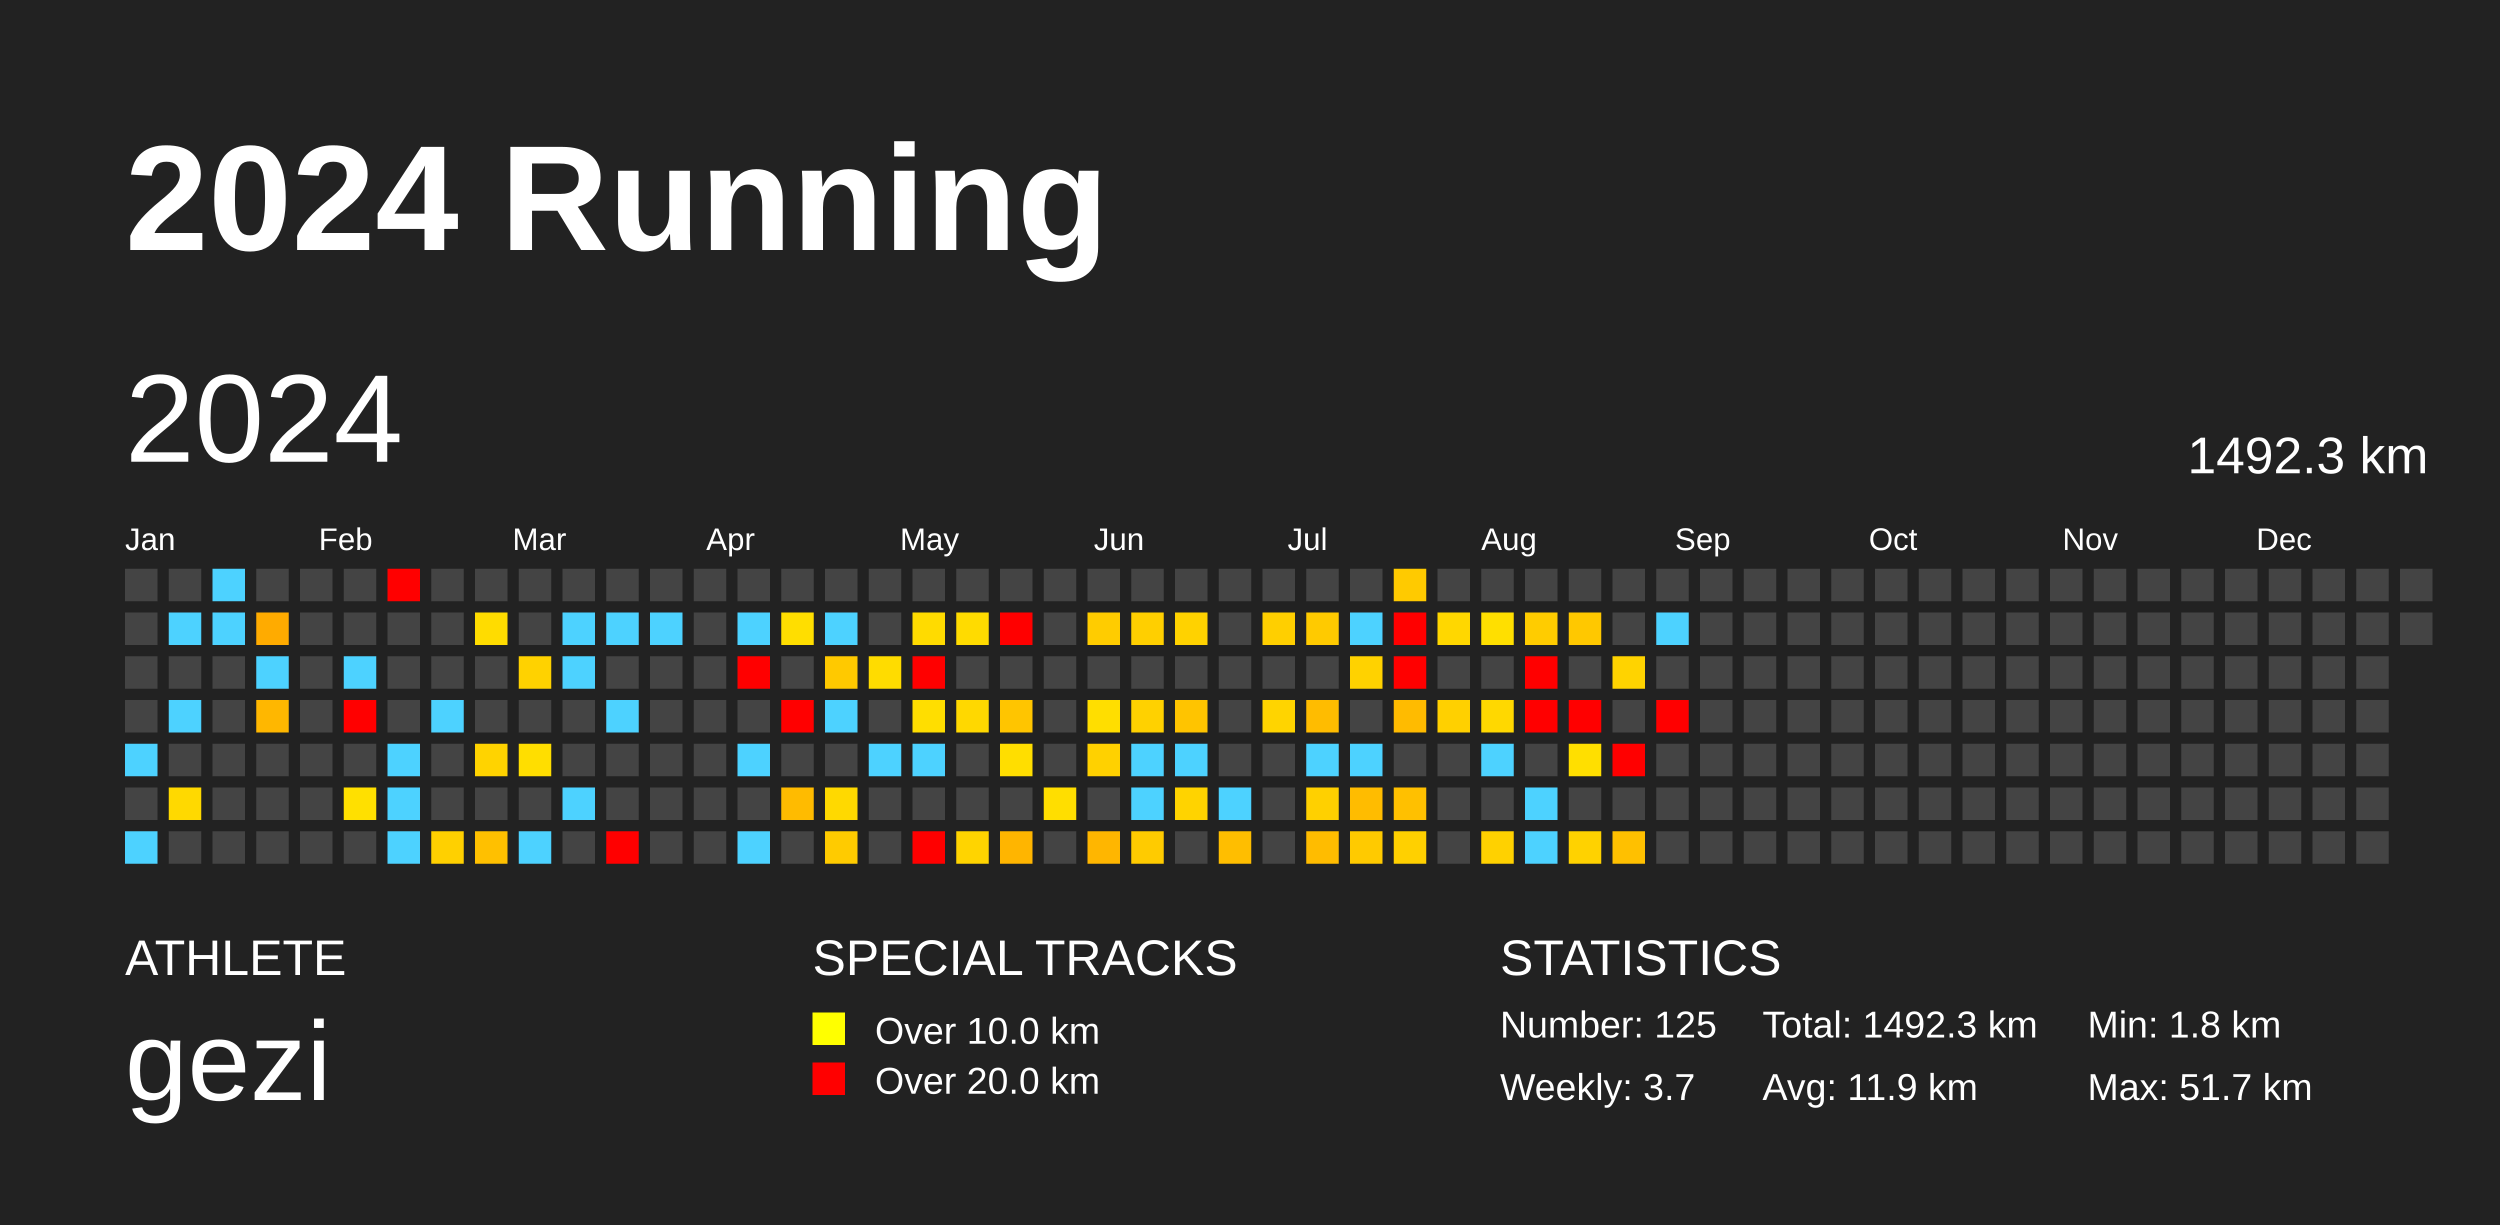
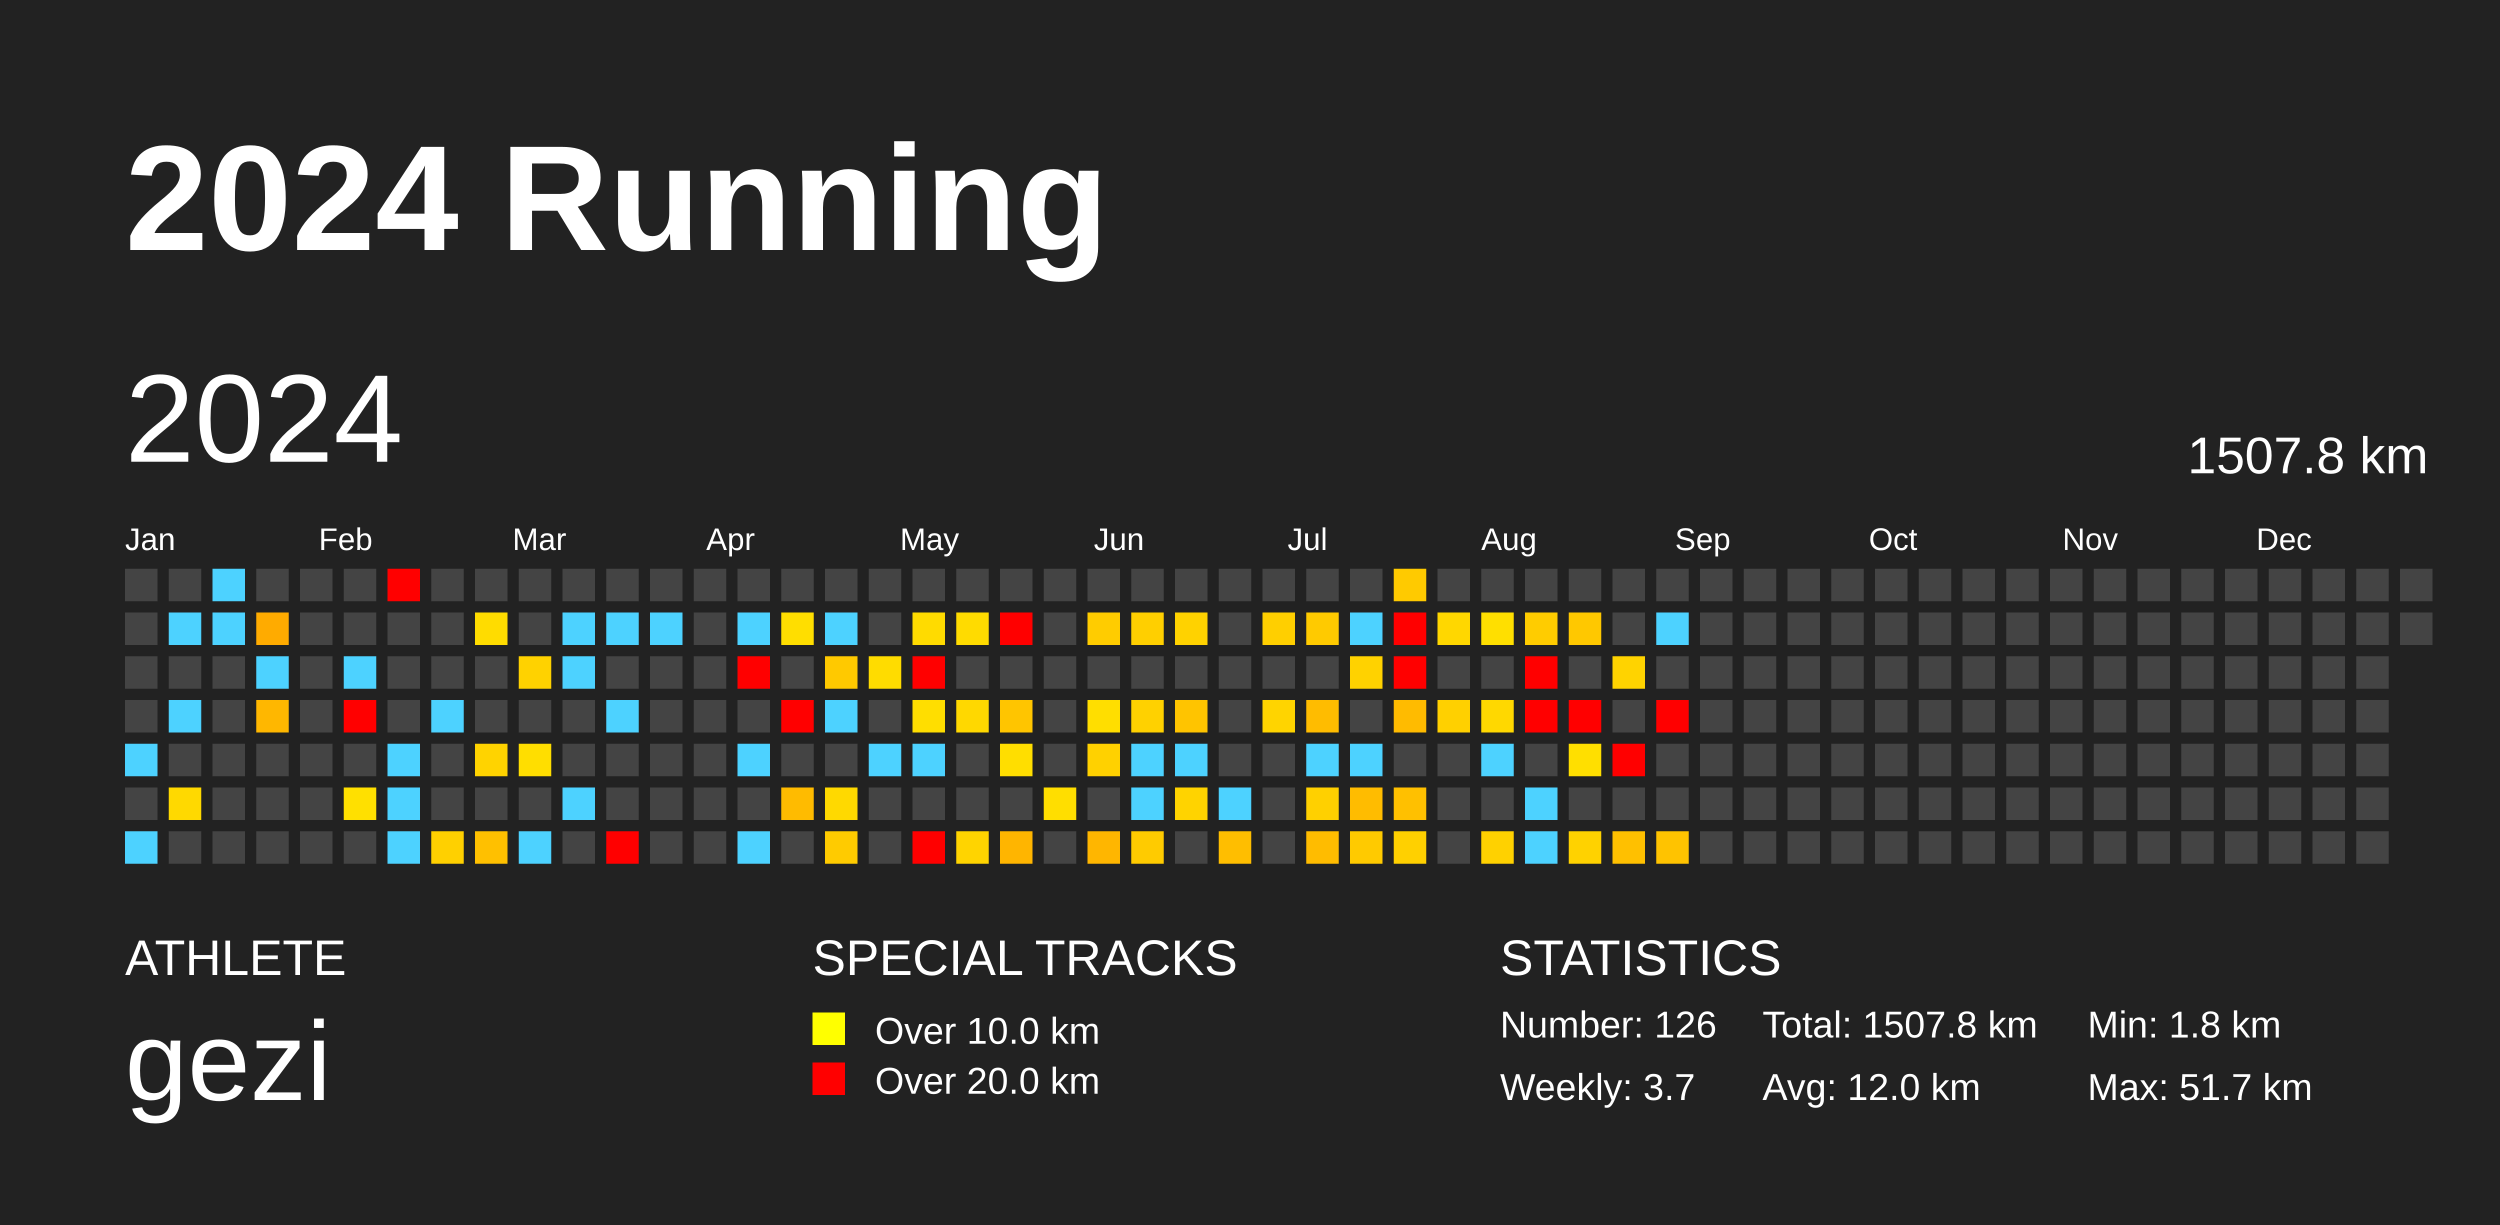
<svg xmlns="http://www.w3.org/2000/svg" baseProfile="full" height="98mm" version="1.1" viewBox="0,0,200,98" width="200mm">
  <defs />
  <rect fill="#222222" height="98" width="200" x="0" y="0" />
  <text fill="#FFFFFF" style="font-size:12px; font-family:Arial; font-weight:bold;" x="10" y="20">2024 Running</text>
  <text fill="#FFFFFF" style="font-size:4px; font-family:Arial" x="10" y="78">ATHLETE</text>
  <text fill="#FFFFFF" style="font-size:9px; font-family:Arial" x="10" y="88">gezi</text>
  <text fill="#FFFFFF" style="font-size:4px; font-family:Arial" x="65" y="78">SPECIAL TRACKS</text>
  <rect fill="yellow" height="2.6" width="2.6" x="65" y="81" />
  <text fill="#FFFFFF" style="font-size:3px; font-family:Arial" x="70" y="83.5">Over 10.0 km</text>
  <rect fill="red" height="2.6" width="2.6" x="65" y="85" />
  <text fill="#FFFFFF" style="font-size:3px; font-family:Arial" x="70" y="87.5">Over 20.0 km</text>
  <text fill="#FFFFFF" style="font-size:4px; font-family:Arial" x="120" y="78">STATISTICS</text>
-   <text fill="#FFFFFF" style="font-size:3px; font-family:Arial" x="120" y="83">Number: 125</text>
+   <text fill="#FFFFFF" style="font-size:3px; font-family:Arial" x="120" y="83">Number: 126</text>
  <text fill="#FFFFFF" style="font-size:3px; font-family:Arial" x="120" y="88">Weekly: 3.7</text>
-   <text fill="#FFFFFF" style="font-size:3px; font-family:Arial" x="141" y="83">Total: 1492.3 km</text>
-   <text fill="#FFFFFF" style="font-size:3px; font-family:Arial" x="141" y="88">Avg: 11.9 km</text>
+   <text fill="#FFFFFF" style="font-size:3px; font-family:Arial" x="141" y="83">Total: 1507.8 km</text>
+   <text fill="#FFFFFF" style="font-size:3px; font-family:Arial" x="141" y="88">Avg: 12.0 km</text>
  <text fill="#FFFFFF" style="font-size:3px; font-family:Arial" x="167" y="83">Min: 1.8 km</text>
  <text fill="#FFFFFF" style="font-size:3px; font-family:Arial" x="167" y="88">Max: 51.7 km</text>
  <text dominant-baseline="hanging" fill="#FFFFFF" style="font-size:10.0px; font-family:Arial;" x="10" y="30">2024</text>
-   <text dominant-baseline="hanging" fill="#FFFFFF" style="font-size:4.125px; font-family:Arial;" x="175" y="35">1492.3 km</text>
+   <text dominant-baseline="hanging" fill="#FFFFFF" style="font-size:4.125px; font-family:Arial;" x="175" y="35">1507.8 km</text>
  <text fill="#FFFFFF" style="font-size:2.5px; font-family:Arial" x="10.0" y="44">Jan</text>
  <text fill="#FFFFFF" style="font-size:2.5px; font-family:Arial" x="25.5" y="44">Feb</text>
  <text fill="#FFFFFF" style="font-size:2.5px; font-family:Arial" x="41.0" y="44">Mar</text>
  <text fill="#FFFFFF" style="font-size:2.5px; font-family:Arial" x="56.5" y="44">Apr</text>
  <text fill="#FFFFFF" style="font-size:2.5px; font-family:Arial" x="72.0" y="44">May</text>
  <text fill="#FFFFFF" style="font-size:2.5px; font-family:Arial" x="87.5" y="44">Jun</text>
  <text fill="#FFFFFF" style="font-size:2.5px; font-family:Arial" x="103.0" y="44">Jul</text>
  <text fill="#FFFFFF" style="font-size:2.5px; font-family:Arial" x="118.5" y="44">Aug</text>
  <text fill="#FFFFFF" style="font-size:2.5px; font-family:Arial" x="134.0" y="44">Sep</text>
  <text fill="#FFFFFF" style="font-size:2.5px; font-family:Arial" x="149.5" y="44">Oct</text>
  <text fill="#FFFFFF" style="font-size:2.5px; font-family:Arial" x="165.0" y="44">Nov</text>
  <text fill="#FFFFFF" style="font-size:2.5px; font-family:Arial" x="180.5" y="44">Dec</text>
  <rect fill="#444444" height="2.6" width="2.6" x="10.0" y="45.5" />
  <rect fill="#444444" height="2.6" width="2.6" x="10.0" y="49.0" />
  <rect fill="#444444" height="2.6" width="2.6" x="10.0" y="52.5" />
  <rect fill="#444444" height="2.6" width="2.6" x="10.0" y="56.0" />
  <rect fill="#4dd2ff" height="2.6" width="2.6" x="10.0" y="59.5" />
  <rect fill="#444444" height="2.6" width="2.6" x="10.0" y="63.0" />
  <rect fill="#4dd2ff" height="2.6" width="2.6" x="10.0" y="66.5" />
  <rect fill="#444444" height="2.6" width="2.6" x="13.5" y="45.5" />
  <rect fill="#4dd2ff" height="2.6" width="2.6" x="13.5" y="49.0" />
  <rect fill="#444444" height="2.6" width="2.6" x="13.5" y="52.5" />
  <rect fill="#4dd2ff" height="2.6" width="2.6" x="13.5" y="56.0" />
  <rect fill="#444444" height="2.6" width="2.6" x="13.5" y="59.5" />
  <rect fill="#ffd900" height="2.6" width="2.6" x="13.5" y="63.0" />
  <rect fill="#444444" height="2.6" width="2.6" x="13.5" y="66.5" />
  <rect fill="#4dd2ff" height="2.6" width="2.6" x="17.0" y="45.5" />
  <rect fill="#4dd2ff" height="2.6" width="2.6" x="17.0" y="49.0" />
  <rect fill="#444444" height="2.6" width="2.6" x="17.0" y="52.5" />
  <rect fill="#444444" height="2.6" width="2.6" x="17.0" y="56.0" />
  <rect fill="#444444" height="2.6" width="2.6" x="17.0" y="59.5" />
  <rect fill="#444444" height="2.6" width="2.6" x="17.0" y="63.0" />
  <rect fill="#444444" height="2.6" width="2.6" x="17.0" y="66.5" />
  <rect fill="#444444" height="2.6" width="2.6" x="20.5" y="45.5" />
  <rect fill="#ffab00" height="2.6" width="2.6" x="20.5" y="49.0" />
  <rect fill="#4dd2ff" height="2.6" width="2.6" x="20.5" y="52.5" />
  <rect fill="#ffb700" height="2.6" width="2.6" x="20.5" y="56.0" />
  <rect fill="#444444" height="2.6" width="2.6" x="20.5" y="59.5" />
  <rect fill="#444444" height="2.6" width="2.6" x="20.5" y="63.0" />
  <rect fill="#444444" height="2.6" width="2.6" x="20.5" y="66.5" />
  <rect fill="#444444" height="2.6" width="2.6" x="24.0" y="45.5" />
  <rect fill="#444444" height="2.6" width="2.6" x="24.0" y="49.0" />
  <rect fill="#444444" height="2.6" width="2.6" x="24.0" y="52.5" />
  <rect fill="#444444" height="2.6" width="2.6" x="24.0" y="56.0" />
  <rect fill="#444444" height="2.6" width="2.6" x="24.0" y="59.5" />
  <rect fill="#444444" height="2.6" width="2.6" x="24.0" y="63.0" />
  <rect fill="#444444" height="2.6" width="2.6" x="24.0" y="66.5" />
  <rect fill="#444444" height="2.6" width="2.6" x="27.5" y="45.5" />
  <rect fill="#444444" height="2.6" width="2.6" x="27.5" y="49.0" />
  <rect fill="#4dd2ff" height="2.6" width="2.6" x="27.5" y="52.5" />
  <rect fill="red" height="2.6" width="2.6" x="27.5" y="56.0" />
  <rect fill="#444444" height="2.6" width="2.6" x="27.5" y="59.5" />
  <rect fill="#ffe000" height="2.6" width="2.6" x="27.5" y="63.0" />
  <rect fill="#444444" height="2.6" width="2.6" x="27.5" y="66.5" />
  <rect fill="red" height="2.6" width="2.6" x="31.0" y="45.5" />
  <rect fill="#444444" height="2.6" width="2.6" x="31.0" y="49.0" />
  <rect fill="#444444" height="2.6" width="2.6" x="31.0" y="52.5" />
  <rect fill="#444444" height="2.6" width="2.6" x="31.0" y="56.0" />
  <rect fill="#4dd2ff" height="2.6" width="2.6" x="31.0" y="59.5" />
  <rect fill="#4dd2ff" height="2.6" width="2.6" x="31.0" y="63.0" />
  <rect fill="#4dd2ff" height="2.6" width="2.6" x="31.0" y="66.5" />
  <rect fill="#444444" height="2.6" width="2.6" x="34.5" y="45.5" />
  <rect fill="#444444" height="2.6" width="2.6" x="34.5" y="49.0" />
  <rect fill="#444444" height="2.6" width="2.6" x="34.5" y="52.5" />
  <rect fill="#4dd2ff" height="2.6" width="2.6" x="34.5" y="56.0" />
  <rect fill="#444444" height="2.6" width="2.6" x="34.5" y="59.5" />
  <rect fill="#444444" height="2.6" width="2.6" x="34.5" y="63.0" />
  <rect fill="#ffd000" height="2.6" width="2.6" x="34.5" y="66.5" />
  <rect fill="#444444" height="2.6" width="2.6" x="38.0" y="45.5" />
  <rect fill="#ffdc00" height="2.6" width="2.6" x="38.0" y="49.0" />
  <rect fill="#444444" height="2.6" width="2.6" x="38.0" y="52.5" />
  <rect fill="#444444" height="2.6" width="2.6" x="38.0" y="56.0" />
  <rect fill="#ffd300" height="2.6" width="2.6" x="38.0" y="59.5" />
  <rect fill="#444444" height="2.6" width="2.6" x="38.0" y="63.0" />
  <rect fill="#ffc000" height="2.6" width="2.6" x="38.0" y="66.5" />
  <rect fill="#444444" height="2.6" width="2.6" x="41.5" y="45.5" />
  <rect fill="#444444" height="2.6" width="2.6" x="41.5" y="49.0" />
  <rect fill="#ffd200" height="2.6" width="2.6" x="41.5" y="52.5" />
  <rect fill="#444444" height="2.6" width="2.6" x="41.5" y="56.0" />
  <rect fill="#ffde00" height="2.6" width="2.6" x="41.5" y="59.5" />
  <rect fill="#444444" height="2.6" width="2.6" x="41.5" y="63.0" />
  <rect fill="#4dd2ff" height="2.6" width="2.6" x="41.5" y="66.5" />
  <rect fill="#444444" height="2.6" width="2.6" x="45.0" y="45.5" />
  <rect fill="#4dd2ff" height="2.6" width="2.6" x="45.0" y="49.0" />
  <rect fill="#4dd2ff" height="2.6" width="2.6" x="45.0" y="52.5" />
  <rect fill="#444444" height="2.6" width="2.6" x="45.0" y="56.0" />
  <rect fill="#444444" height="2.6" width="2.6" x="45.0" y="59.5" />
  <rect fill="#4dd2ff" height="2.6" width="2.6" x="45.0" y="63.0" />
  <rect fill="#444444" height="2.6" width="2.6" x="45.0" y="66.5" />
  <rect fill="#444444" height="2.6" width="2.6" x="48.5" y="45.5" />
  <rect fill="#4dd2ff" height="2.6" width="2.6" x="48.5" y="49.0" />
  <rect fill="#444444" height="2.6" width="2.6" x="48.5" y="52.5" />
  <rect fill="#4dd2ff" height="2.6" width="2.6" x="48.5" y="56.0" />
  <rect fill="#444444" height="2.6" width="2.6" x="48.5" y="59.5" />
  <rect fill="#444444" height="2.6" width="2.6" x="48.5" y="63.0" />
  <rect fill="red" height="2.6" width="2.6" x="48.5" y="66.5" />
  <rect fill="#444444" height="2.6" width="2.6" x="52.0" y="45.5" />
  <rect fill="#4dd2ff" height="2.6" width="2.6" x="52.0" y="49.0" />
  <rect fill="#444444" height="2.6" width="2.6" x="52.0" y="52.5" />
  <rect fill="#444444" height="2.6" width="2.6" x="52.0" y="56.0" />
  <rect fill="#444444" height="2.6" width="2.6" x="52.0" y="59.5" />
  <rect fill="#444444" height="2.6" width="2.6" x="52.0" y="63.0" />
  <rect fill="#444444" height="2.6" width="2.6" x="52.0" y="66.5" />
  <rect fill="#444444" height="2.6" width="2.6" x="55.5" y="45.5" />
  <rect fill="#444444" height="2.6" width="2.6" x="55.5" y="49.0" />
  <rect fill="#444444" height="2.6" width="2.6" x="55.5" y="52.5" />
  <rect fill="#444444" height="2.6" width="2.6" x="55.5" y="56.0" />
  <rect fill="#444444" height="2.6" width="2.6" x="55.5" y="59.5" />
  <rect fill="#444444" height="2.6" width="2.6" x="55.5" y="63.0" />
  <rect fill="#444444" height="2.6" width="2.6" x="55.5" y="66.5" />
  <rect fill="#444444" height="2.6" width="2.6" x="59.0" y="45.5" />
  <rect fill="#4dd2ff" height="2.6" width="2.6" x="59.0" y="49.0" />
  <rect fill="red" height="2.6" width="2.6" x="59.0" y="52.5" />
  <rect fill="#444444" height="2.6" width="2.6" x="59.0" y="56.0" />
  <rect fill="#4dd2ff" height="2.6" width="2.6" x="59.0" y="59.5" />
  <rect fill="#444444" height="2.6" width="2.6" x="59.0" y="63.0" />
  <rect fill="#4dd2ff" height="2.6" width="2.6" x="59.0" y="66.5" />
  <rect fill="#444444" height="2.6" width="2.6" x="62.5" y="45.5" />
  <rect fill="#ffde00" height="2.6" width="2.6" x="62.5" y="49.0" />
  <rect fill="#444444" height="2.6" width="2.6" x="62.5" y="52.5" />
  <rect fill="red" height="2.6" width="2.6" x="62.5" y="56.0" />
  <rect fill="#444444" height="2.6" width="2.6" x="62.5" y="59.5" />
  <rect fill="#ffbb00" height="2.6" width="2.6" x="62.5" y="63.0" />
  <rect fill="#444444" height="2.6" width="2.6" x="62.5" y="66.5" />
  <rect fill="#444444" height="2.6" width="2.6" x="66.0" y="45.5" />
  <rect fill="#4dd2ff" height="2.6" width="2.6" x="66.0" y="49.0" />
  <rect fill="#ffc900" height="2.6" width="2.6" x="66.0" y="52.5" />
  <rect fill="#4dd2ff" height="2.6" width="2.6" x="66.0" y="56.0" />
  <rect fill="#444444" height="2.6" width="2.6" x="66.0" y="59.5" />
  <rect fill="#ffd900" height="2.6" width="2.6" x="66.0" y="63.0" />
  <rect fill="#ffcb00" height="2.6" width="2.6" x="66.0" y="66.5" />
  <rect fill="#444444" height="2.6" width="2.6" x="69.5" y="45.5" />
  <rect fill="#444444" height="2.6" width="2.6" x="69.5" y="49.0" />
  <rect fill="#ffdc00" height="2.6" width="2.6" x="69.5" y="52.5" />
  <rect fill="#444444" height="2.6" width="2.6" x="69.5" y="56.0" />
  <rect fill="#4dd2ff" height="2.6" width="2.6" x="69.5" y="59.5" />
  <rect fill="#444444" height="2.6" width="2.6" x="69.5" y="63.0" />
  <rect fill="#444444" height="2.6" width="2.6" x="69.5" y="66.5" />
  <rect fill="#444444" height="2.6" width="2.6" x="73.0" y="45.5" />
  <rect fill="#ffdb00" height="2.6" width="2.6" x="73.0" y="49.0" />
  <rect fill="red" height="2.6" width="2.6" x="73.0" y="52.5" />
  <rect fill="#ffde00" height="2.6" width="2.6" x="73.0" y="56.0" />
  <rect fill="#4dd2ff" height="2.6" width="2.6" x="73.0" y="59.5" />
  <rect fill="#444444" height="2.6" width="2.6" x="73.0" y="63.0" />
  <rect fill="red" height="2.6" width="2.6" x="73.0" y="66.5" />
  <rect fill="#444444" height="2.6" width="2.6" x="76.5" y="45.5" />
  <rect fill="#ffdb00" height="2.6" width="2.6" x="76.5" y="49.0" />
  <rect fill="#444444" height="2.6" width="2.6" x="76.5" y="52.5" />
  <rect fill="#ffd800" height="2.6" width="2.6" x="76.5" y="56.0" />
  <rect fill="#444444" height="2.6" width="2.6" x="76.5" y="59.5" />
  <rect fill="#444444" height="2.6" width="2.6" x="76.5" y="63.0" />
  <rect fill="#ffd400" height="2.6" width="2.6" x="76.5" y="66.5" />
  <rect fill="#444444" height="2.6" width="2.6" x="80.0" y="45.5" />
  <rect fill="red" height="2.6" width="2.6" x="80.0" y="49.0" />
  <rect fill="#444444" height="2.6" width="2.6" x="80.0" y="52.5" />
  <rect fill="#ffc500" height="2.6" width="2.6" x="80.0" y="56.0" />
  <rect fill="#ffde00" height="2.6" width="2.6" x="80.0" y="59.5" />
  <rect fill="#444444" height="2.6" width="2.6" x="80.0" y="63.0" />
  <rect fill="#ffb500" height="2.6" width="2.6" x="80.0" y="66.5" />
  <rect fill="#444444" height="2.6" width="2.6" x="83.5" y="45.5" />
  <rect fill="#444444" height="2.6" width="2.6" x="83.5" y="49.0" />
  <rect fill="#444444" height="2.6" width="2.6" x="83.5" y="52.5" />
  <rect fill="#444444" height="2.6" width="2.6" x="83.5" y="56.0" />
  <rect fill="#444444" height="2.6" width="2.6" x="83.5" y="59.5" />
  <rect fill="#ffde00" height="2.6" width="2.6" x="83.5" y="63.0" />
  <rect fill="#444444" height="2.6" width="2.6" x="83.5" y="66.5" />
  <rect fill="#444444" height="2.6" width="2.6" x="87.0" y="45.5" />
  <rect fill="#ffcc00" height="2.6" width="2.6" x="87.0" y="49.0" />
  <rect fill="#444444" height="2.6" width="2.6" x="87.0" y="52.5" />
  <rect fill="#ffde00" height="2.6" width="2.6" x="87.0" y="56.0" />
  <rect fill="#ffd100" height="2.6" width="2.6" x="87.0" y="59.5" />
  <rect fill="#444444" height="2.6" width="2.6" x="87.0" y="63.0" />
  <rect fill="#ffb600" height="2.6" width="2.6" x="87.0" y="66.5" />
  <rect fill="#444444" height="2.6" width="2.6" x="90.5" y="45.5" />
  <rect fill="#ffcf00" height="2.6" width="2.6" x="90.5" y="49.0" />
  <rect fill="#444444" height="2.6" width="2.6" x="90.5" y="52.5" />
  <rect fill="#ffd100" height="2.6" width="2.6" x="90.5" y="56.0" />
  <rect fill="#4dd2ff" height="2.6" width="2.6" x="90.5" y="59.5" />
  <rect fill="#4dd2ff" height="2.6" width="2.6" x="90.5" y="63.0" />
  <rect fill="#ffcb00" height="2.6" width="2.6" x="90.5" y="66.5" />
  <rect fill="#444444" height="2.6" width="2.6" x="94.0" y="45.5" />
  <rect fill="#ffd200" height="2.6" width="2.6" x="94.0" y="49.0" />
  <rect fill="#444444" height="2.6" width="2.6" x="94.0" y="52.5" />
  <rect fill="#ffc400" height="2.6" width="2.6" x="94.0" y="56.0" />
  <rect fill="#4dd2ff" height="2.6" width="2.6" x="94.0" y="59.5" />
  <rect fill="#ffd300" height="2.6" width="2.6" x="94.0" y="63.0" />
  <rect fill="#444444" height="2.6" width="2.6" x="94.0" y="66.5" />
  <rect fill="#444444" height="2.6" width="2.6" x="97.5" y="45.5" />
  <rect fill="#444444" height="2.6" width="2.6" x="97.5" y="49.0" />
  <rect fill="#444444" height="2.6" width="2.6" x="97.5" y="52.5" />
  <rect fill="#444444" height="2.6" width="2.6" x="97.5" y="56.0" />
  <rect fill="#444444" height="2.6" width="2.6" x="97.5" y="59.5" />
  <rect fill="#4dd2ff" height="2.6" width="2.6" x="97.5" y="63.0" />
  <rect fill="#ffbe00" height="2.6" width="2.6" x="97.5" y="66.5" />
  <rect fill="#444444" height="2.6" width="2.6" x="101.0" y="45.5" />
  <rect fill="#ffcf00" height="2.6" width="2.6" x="101.0" y="49.0" />
  <rect fill="#444444" height="2.6" width="2.6" x="101.0" y="52.5" />
  <rect fill="#ffd400" height="2.6" width="2.6" x="101.0" y="56.0" />
  <rect fill="#444444" height="2.6" width="2.6" x="101.0" y="59.5" />
  <rect fill="#444444" height="2.6" width="2.6" x="101.0" y="63.0" />
  <rect fill="#444444" height="2.6" width="2.6" x="101.0" y="66.5" />
  <rect fill="#444444" height="2.6" width="2.6" x="104.5" y="45.5" />
  <rect fill="#ffca00" height="2.6" width="2.6" x="104.5" y="49.0" />
  <rect fill="#444444" height="2.6" width="2.6" x="104.5" y="52.5" />
  <rect fill="#ffbc00" height="2.6" width="2.6" x="104.5" y="56.0" />
  <rect fill="#4dd2ff" height="2.6" width="2.6" x="104.5" y="59.5" />
  <rect fill="#ffd000" height="2.6" width="2.6" x="104.5" y="63.0" />
  <rect fill="#ffbc00" height="2.6" width="2.6" x="104.5" y="66.5" />
  <rect fill="#444444" height="2.6" width="2.6" x="108.0" y="45.5" />
  <rect fill="#4dd2ff" height="2.6" width="2.6" x="108.0" y="49.0" />
  <rect fill="#ffd200" height="2.6" width="2.6" x="108.0" y="52.5" />
  <rect fill="#444444" height="2.6" width="2.6" x="108.0" y="56.0" />
  <rect fill="#4dd2ff" height="2.6" width="2.6" x="108.0" y="59.5" />
  <rect fill="#ffbc00" height="2.6" width="2.6" x="108.0" y="63.0" />
  <rect fill="#ffca00" height="2.6" width="2.6" x="108.0" y="66.5" />
  <rect fill="#ffca00" height="2.6" width="2.6" x="111.5" y="45.5" />
  <rect fill="red" height="2.6" width="2.6" x="111.5" y="49.0" />
  <rect fill="red" height="2.6" width="2.6" x="111.5" y="52.5" />
  <rect fill="#ffbb00" height="2.6" width="2.6" x="111.5" y="56.0" />
  <rect fill="#444444" height="2.6" width="2.6" x="111.5" y="59.5" />
  <rect fill="#ffc000" height="2.6" width="2.6" x="111.5" y="63.0" />
  <rect fill="#ffd000" height="2.6" width="2.6" x="111.5" y="66.5" />
  <rect fill="#444444" height="2.6" width="2.6" x="115.0" y="45.5" />
  <rect fill="#ffd700" height="2.6" width="2.6" x="115.0" y="49.0" />
  <rect fill="#444444" height="2.6" width="2.6" x="115.0" y="52.5" />
  <rect fill="#ffd000" height="2.6" width="2.6" x="115.0" y="56.0" />
  <rect fill="#444444" height="2.6" width="2.6" x="115.0" y="59.5" />
  <rect fill="#444444" height="2.6" width="2.6" x="115.0" y="63.0" />
  <rect fill="#444444" height="2.6" width="2.6" x="115.0" y="66.5" />
  <rect fill="#444444" height="2.6" width="2.6" x="118.5" y="45.5" />
  <rect fill="#ffdf00" height="2.6" width="2.6" x="118.5" y="49.0" />
  <rect fill="#444444" height="2.6" width="2.6" x="118.5" y="52.5" />
  <rect fill="#ffd800" height="2.6" width="2.6" x="118.5" y="56.0" />
  <rect fill="#4dd2ff" height="2.6" width="2.6" x="118.5" y="59.5" />
  <rect fill="#444444" height="2.6" width="2.6" x="118.5" y="63.0" />
  <rect fill="#ffd100" height="2.6" width="2.6" x="118.5" y="66.5" />
  <rect fill="#444444" height="2.6" width="2.6" x="122.0" y="45.5" />
  <rect fill="#ffcc00" height="2.6" width="2.6" x="122.0" y="49.0" />
  <rect fill="red" height="2.6" width="2.6" x="122.0" y="52.5" />
  <rect fill="red" height="2.6" width="2.6" x="122.0" y="56.0" />
  <rect fill="#444444" height="2.6" width="2.6" x="122.0" y="59.5" />
  <rect fill="#4dd2ff" height="2.6" width="2.6" x="122.0" y="63.0" />
  <rect fill="#4dd2ff" height="2.6" width="2.6" x="122.0" y="66.5" />
  <rect fill="#444444" height="2.6" width="2.6" x="125.5" y="45.5" />
  <rect fill="#ffc800" height="2.6" width="2.6" x="125.5" y="49.0" />
  <rect fill="#444444" height="2.6" width="2.6" x="125.5" y="52.5" />
  <rect fill="red" height="2.6" width="2.6" x="125.5" y="56.0" />
  <rect fill="#ffdf00" height="2.6" width="2.6" x="125.5" y="59.5" />
  <rect fill="#444444" height="2.6" width="2.6" x="125.5" y="63.0" />
  <rect fill="#ffd200" height="2.6" width="2.6" x="125.5" y="66.5" />
  <rect fill="#444444" height="2.6" width="2.6" x="129.0" y="45.5" />
  <rect fill="#444444" height="2.6" width="2.6" x="129.0" y="49.0" />
  <rect fill="#ffd300" height="2.6" width="2.6" x="129.0" y="52.5" />
  <rect fill="#444444" height="2.6" width="2.6" x="129.0" y="56.0" />
  <rect fill="red" height="2.6" width="2.6" x="129.0" y="59.5" />
  <rect fill="#444444" height="2.6" width="2.6" x="129.0" y="63.0" />
  <rect fill="#ffc000" height="2.6" width="2.6" x="129.0" y="66.5" />
  <rect fill="#444444" height="2.6" width="2.6" x="132.5" y="45.5" />
  <rect fill="#4dd2ff" height="2.6" width="2.6" x="132.5" y="49.0" />
  <rect fill="#444444" height="2.6" width="2.6" x="132.5" y="52.5" />
  <rect fill="red" height="2.6" width="2.6" x="132.5" y="56.0" />
  <rect fill="#444444" height="2.6" width="2.6" x="132.5" y="59.5" />
  <rect fill="#444444" height="2.6" width="2.6" x="132.5" y="63.0" />
-   <rect fill="#444444" height="2.6" width="2.6" x="132.5" y="66.5" />
+   <rect fill="#ffc300" height="2.6" width="2.6" x="132.5" y="66.5" />
  <rect fill="#444444" height="2.6" width="2.6" x="136.0" y="45.5" />
  <rect fill="#444444" height="2.6" width="2.6" x="136.0" y="49.0" />
  <rect fill="#444444" height="2.6" width="2.6" x="136.0" y="52.5" />
  <rect fill="#444444" height="2.6" width="2.6" x="136.0" y="56.0" />
  <rect fill="#444444" height="2.6" width="2.6" x="136.0" y="59.5" />
  <rect fill="#444444" height="2.6" width="2.6" x="136.0" y="63.0" />
  <rect fill="#444444" height="2.6" width="2.6" x="136.0" y="66.5" />
  <rect fill="#444444" height="2.6" width="2.6" x="139.5" y="45.5" />
  <rect fill="#444444" height="2.6" width="2.6" x="139.5" y="49.0" />
  <rect fill="#444444" height="2.6" width="2.6" x="139.5" y="52.5" />
  <rect fill="#444444" height="2.6" width="2.6" x="139.5" y="56.0" />
  <rect fill="#444444" height="2.6" width="2.6" x="139.5" y="59.5" />
  <rect fill="#444444" height="2.6" width="2.6" x="139.5" y="63.0" />
  <rect fill="#444444" height="2.6" width="2.6" x="139.5" y="66.5" />
  <rect fill="#444444" height="2.6" width="2.6" x="143.0" y="45.5" />
  <rect fill="#444444" height="2.6" width="2.6" x="143.0" y="49.0" />
  <rect fill="#444444" height="2.6" width="2.6" x="143.0" y="52.5" />
  <rect fill="#444444" height="2.6" width="2.6" x="143.0" y="56.0" />
  <rect fill="#444444" height="2.6" width="2.6" x="143.0" y="59.5" />
  <rect fill="#444444" height="2.6" width="2.6" x="143.0" y="63.0" />
  <rect fill="#444444" height="2.6" width="2.6" x="143.0" y="66.5" />
  <rect fill="#444444" height="2.6" width="2.6" x="146.5" y="45.5" />
  <rect fill="#444444" height="2.6" width="2.6" x="146.5" y="49.0" />
  <rect fill="#444444" height="2.6" width="2.6" x="146.5" y="52.5" />
  <rect fill="#444444" height="2.6" width="2.6" x="146.5" y="56.0" />
  <rect fill="#444444" height="2.6" width="2.6" x="146.5" y="59.5" />
  <rect fill="#444444" height="2.6" width="2.6" x="146.5" y="63.0" />
  <rect fill="#444444" height="2.6" width="2.6" x="146.5" y="66.5" />
  <rect fill="#444444" height="2.6" width="2.6" x="150.0" y="45.5" />
  <rect fill="#444444" height="2.6" width="2.6" x="150.0" y="49.0" />
  <rect fill="#444444" height="2.6" width="2.6" x="150.0" y="52.5" />
  <rect fill="#444444" height="2.6" width="2.6" x="150.0" y="56.0" />
  <rect fill="#444444" height="2.6" width="2.6" x="150.0" y="59.5" />
  <rect fill="#444444" height="2.6" width="2.6" x="150.0" y="63.0" />
  <rect fill="#444444" height="2.6" width="2.6" x="150.0" y="66.5" />
  <rect fill="#444444" height="2.6" width="2.6" x="153.5" y="45.5" />
  <rect fill="#444444" height="2.6" width="2.6" x="153.5" y="49.0" />
  <rect fill="#444444" height="2.6" width="2.6" x="153.5" y="52.5" />
  <rect fill="#444444" height="2.6" width="2.6" x="153.5" y="56.0" />
  <rect fill="#444444" height="2.6" width="2.6" x="153.5" y="59.5" />
  <rect fill="#444444" height="2.6" width="2.6" x="153.5" y="63.0" />
  <rect fill="#444444" height="2.6" width="2.6" x="153.5" y="66.5" />
  <rect fill="#444444" height="2.6" width="2.6" x="157.0" y="45.5" />
  <rect fill="#444444" height="2.6" width="2.6" x="157.0" y="49.0" />
  <rect fill="#444444" height="2.6" width="2.6" x="157.0" y="52.5" />
  <rect fill="#444444" height="2.6" width="2.6" x="157.0" y="56.0" />
  <rect fill="#444444" height="2.6" width="2.6" x="157.0" y="59.5" />
  <rect fill="#444444" height="2.6" width="2.6" x="157.0" y="63.0" />
  <rect fill="#444444" height="2.6" width="2.6" x="157.0" y="66.5" />
  <rect fill="#444444" height="2.6" width="2.6" x="160.5" y="45.5" />
  <rect fill="#444444" height="2.6" width="2.6" x="160.5" y="49.0" />
  <rect fill="#444444" height="2.6" width="2.6" x="160.5" y="52.5" />
  <rect fill="#444444" height="2.6" width="2.6" x="160.5" y="56.0" />
  <rect fill="#444444" height="2.6" width="2.6" x="160.5" y="59.5" />
  <rect fill="#444444" height="2.6" width="2.6" x="160.5" y="63.0" />
  <rect fill="#444444" height="2.6" width="2.6" x="160.5" y="66.5" />
  <rect fill="#444444" height="2.6" width="2.6" x="164.0" y="45.5" />
  <rect fill="#444444" height="2.6" width="2.6" x="164.0" y="49.0" />
  <rect fill="#444444" height="2.6" width="2.6" x="164.0" y="52.5" />
  <rect fill="#444444" height="2.6" width="2.6" x="164.0" y="56.0" />
  <rect fill="#444444" height="2.6" width="2.6" x="164.0" y="59.5" />
  <rect fill="#444444" height="2.6" width="2.6" x="164.0" y="63.0" />
  <rect fill="#444444" height="2.6" width="2.6" x="164.0" y="66.5" />
  <rect fill="#444444" height="2.6" width="2.6" x="167.5" y="45.5" />
  <rect fill="#444444" height="2.6" width="2.6" x="167.5" y="49.0" />
  <rect fill="#444444" height="2.6" width="2.6" x="167.5" y="52.5" />
  <rect fill="#444444" height="2.6" width="2.6" x="167.5" y="56.0" />
  <rect fill="#444444" height="2.6" width="2.6" x="167.5" y="59.5" />
  <rect fill="#444444" height="2.6" width="2.6" x="167.5" y="63.0" />
  <rect fill="#444444" height="2.6" width="2.6" x="167.5" y="66.5" />
  <rect fill="#444444" height="2.6" width="2.6" x="171.0" y="45.5" />
  <rect fill="#444444" height="2.6" width="2.6" x="171.0" y="49.0" />
  <rect fill="#444444" height="2.6" width="2.6" x="171.0" y="52.5" />
  <rect fill="#444444" height="2.6" width="2.6" x="171.0" y="56.0" />
  <rect fill="#444444" height="2.6" width="2.6" x="171.0" y="59.5" />
  <rect fill="#444444" height="2.6" width="2.6" x="171.0" y="63.0" />
  <rect fill="#444444" height="2.6" width="2.6" x="171.0" y="66.5" />
  <rect fill="#444444" height="2.6" width="2.6" x="174.5" y="45.5" />
  <rect fill="#444444" height="2.6" width="2.6" x="174.5" y="49.0" />
  <rect fill="#444444" height="2.6" width="2.6" x="174.5" y="52.5" />
  <rect fill="#444444" height="2.6" width="2.6" x="174.5" y="56.0" />
  <rect fill="#444444" height="2.6" width="2.6" x="174.5" y="59.5" />
  <rect fill="#444444" height="2.6" width="2.6" x="174.5" y="63.0" />
  <rect fill="#444444" height="2.6" width="2.6" x="174.5" y="66.5" />
  <rect fill="#444444" height="2.6" width="2.6" x="178.0" y="45.5" />
  <rect fill="#444444" height="2.6" width="2.6" x="178.0" y="49.0" />
  <rect fill="#444444" height="2.6" width="2.6" x="178.0" y="52.5" />
  <rect fill="#444444" height="2.6" width="2.6" x="178.0" y="56.0" />
  <rect fill="#444444" height="2.6" width="2.6" x="178.0" y="59.5" />
  <rect fill="#444444" height="2.6" width="2.6" x="178.0" y="63.0" />
  <rect fill="#444444" height="2.6" width="2.6" x="178.0" y="66.5" />
  <rect fill="#444444" height="2.6" width="2.6" x="181.5" y="45.5" />
  <rect fill="#444444" height="2.6" width="2.6" x="181.5" y="49.0" />
  <rect fill="#444444" height="2.6" width="2.6" x="181.5" y="52.5" />
  <rect fill="#444444" height="2.6" width="2.6" x="181.5" y="56.0" />
  <rect fill="#444444" height="2.6" width="2.6" x="181.5" y="59.5" />
  <rect fill="#444444" height="2.6" width="2.6" x="181.5" y="63.0" />
  <rect fill="#444444" height="2.6" width="2.6" x="181.5" y="66.5" />
  <rect fill="#444444" height="2.6" width="2.6" x="185.0" y="45.5" />
  <rect fill="#444444" height="2.6" width="2.6" x="185.0" y="49.0" />
  <rect fill="#444444" height="2.6" width="2.6" x="185.0" y="52.5" />
  <rect fill="#444444" height="2.6" width="2.6" x="185.0" y="56.0" />
  <rect fill="#444444" height="2.6" width="2.6" x="185.0" y="59.5" />
  <rect fill="#444444" height="2.6" width="2.6" x="185.0" y="63.0" />
  <rect fill="#444444" height="2.6" width="2.6" x="185.0" y="66.5" />
  <rect fill="#444444" height="2.6" width="2.6" x="188.5" y="45.5" />
  <rect fill="#444444" height="2.6" width="2.6" x="188.5" y="49.0" />
  <rect fill="#444444" height="2.6" width="2.6" x="188.5" y="52.5" />
  <rect fill="#444444" height="2.6" width="2.6" x="188.5" y="56.0" />
  <rect fill="#444444" height="2.6" width="2.6" x="188.5" y="59.5" />
  <rect fill="#444444" height="2.6" width="2.6" x="188.5" y="63.0" />
  <rect fill="#444444" height="2.6" width="2.6" x="188.5" y="66.5" />
  <rect fill="#444444" height="2.6" width="2.6" x="192.0" y="45.5" />
  <rect fill="#444444" height="2.6" width="2.6" x="192.0" y="49.0" />
</svg>
